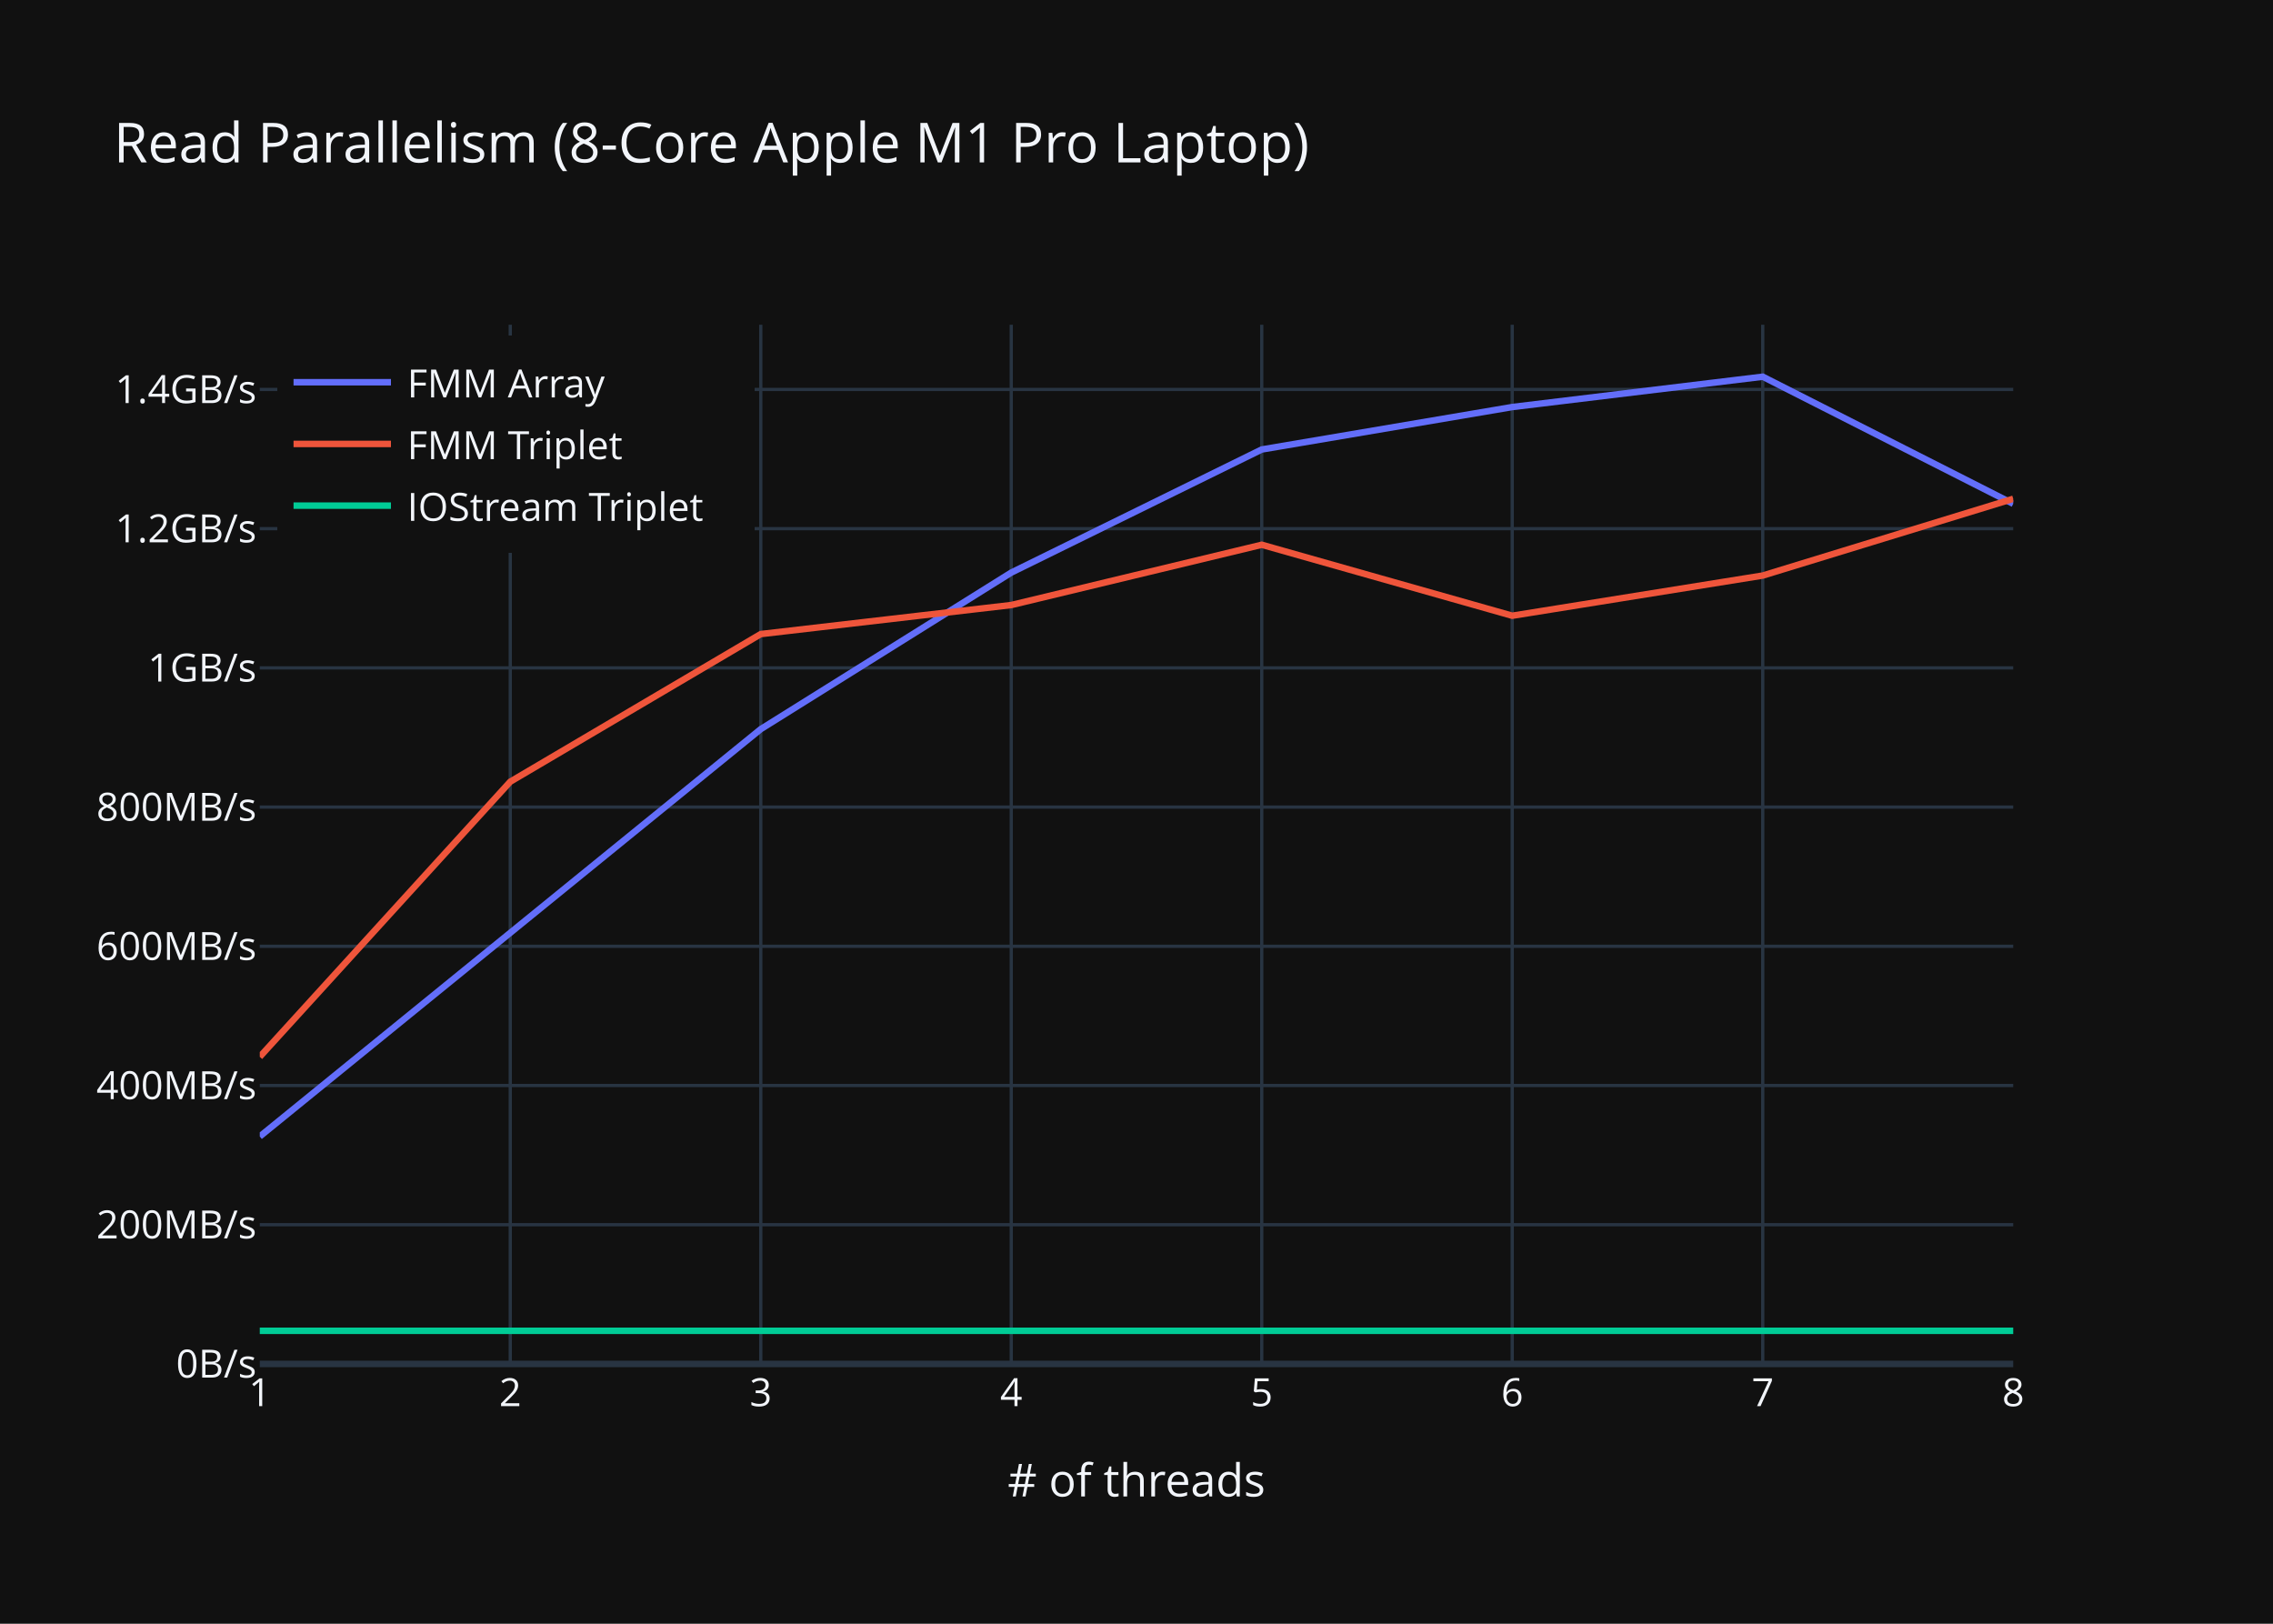
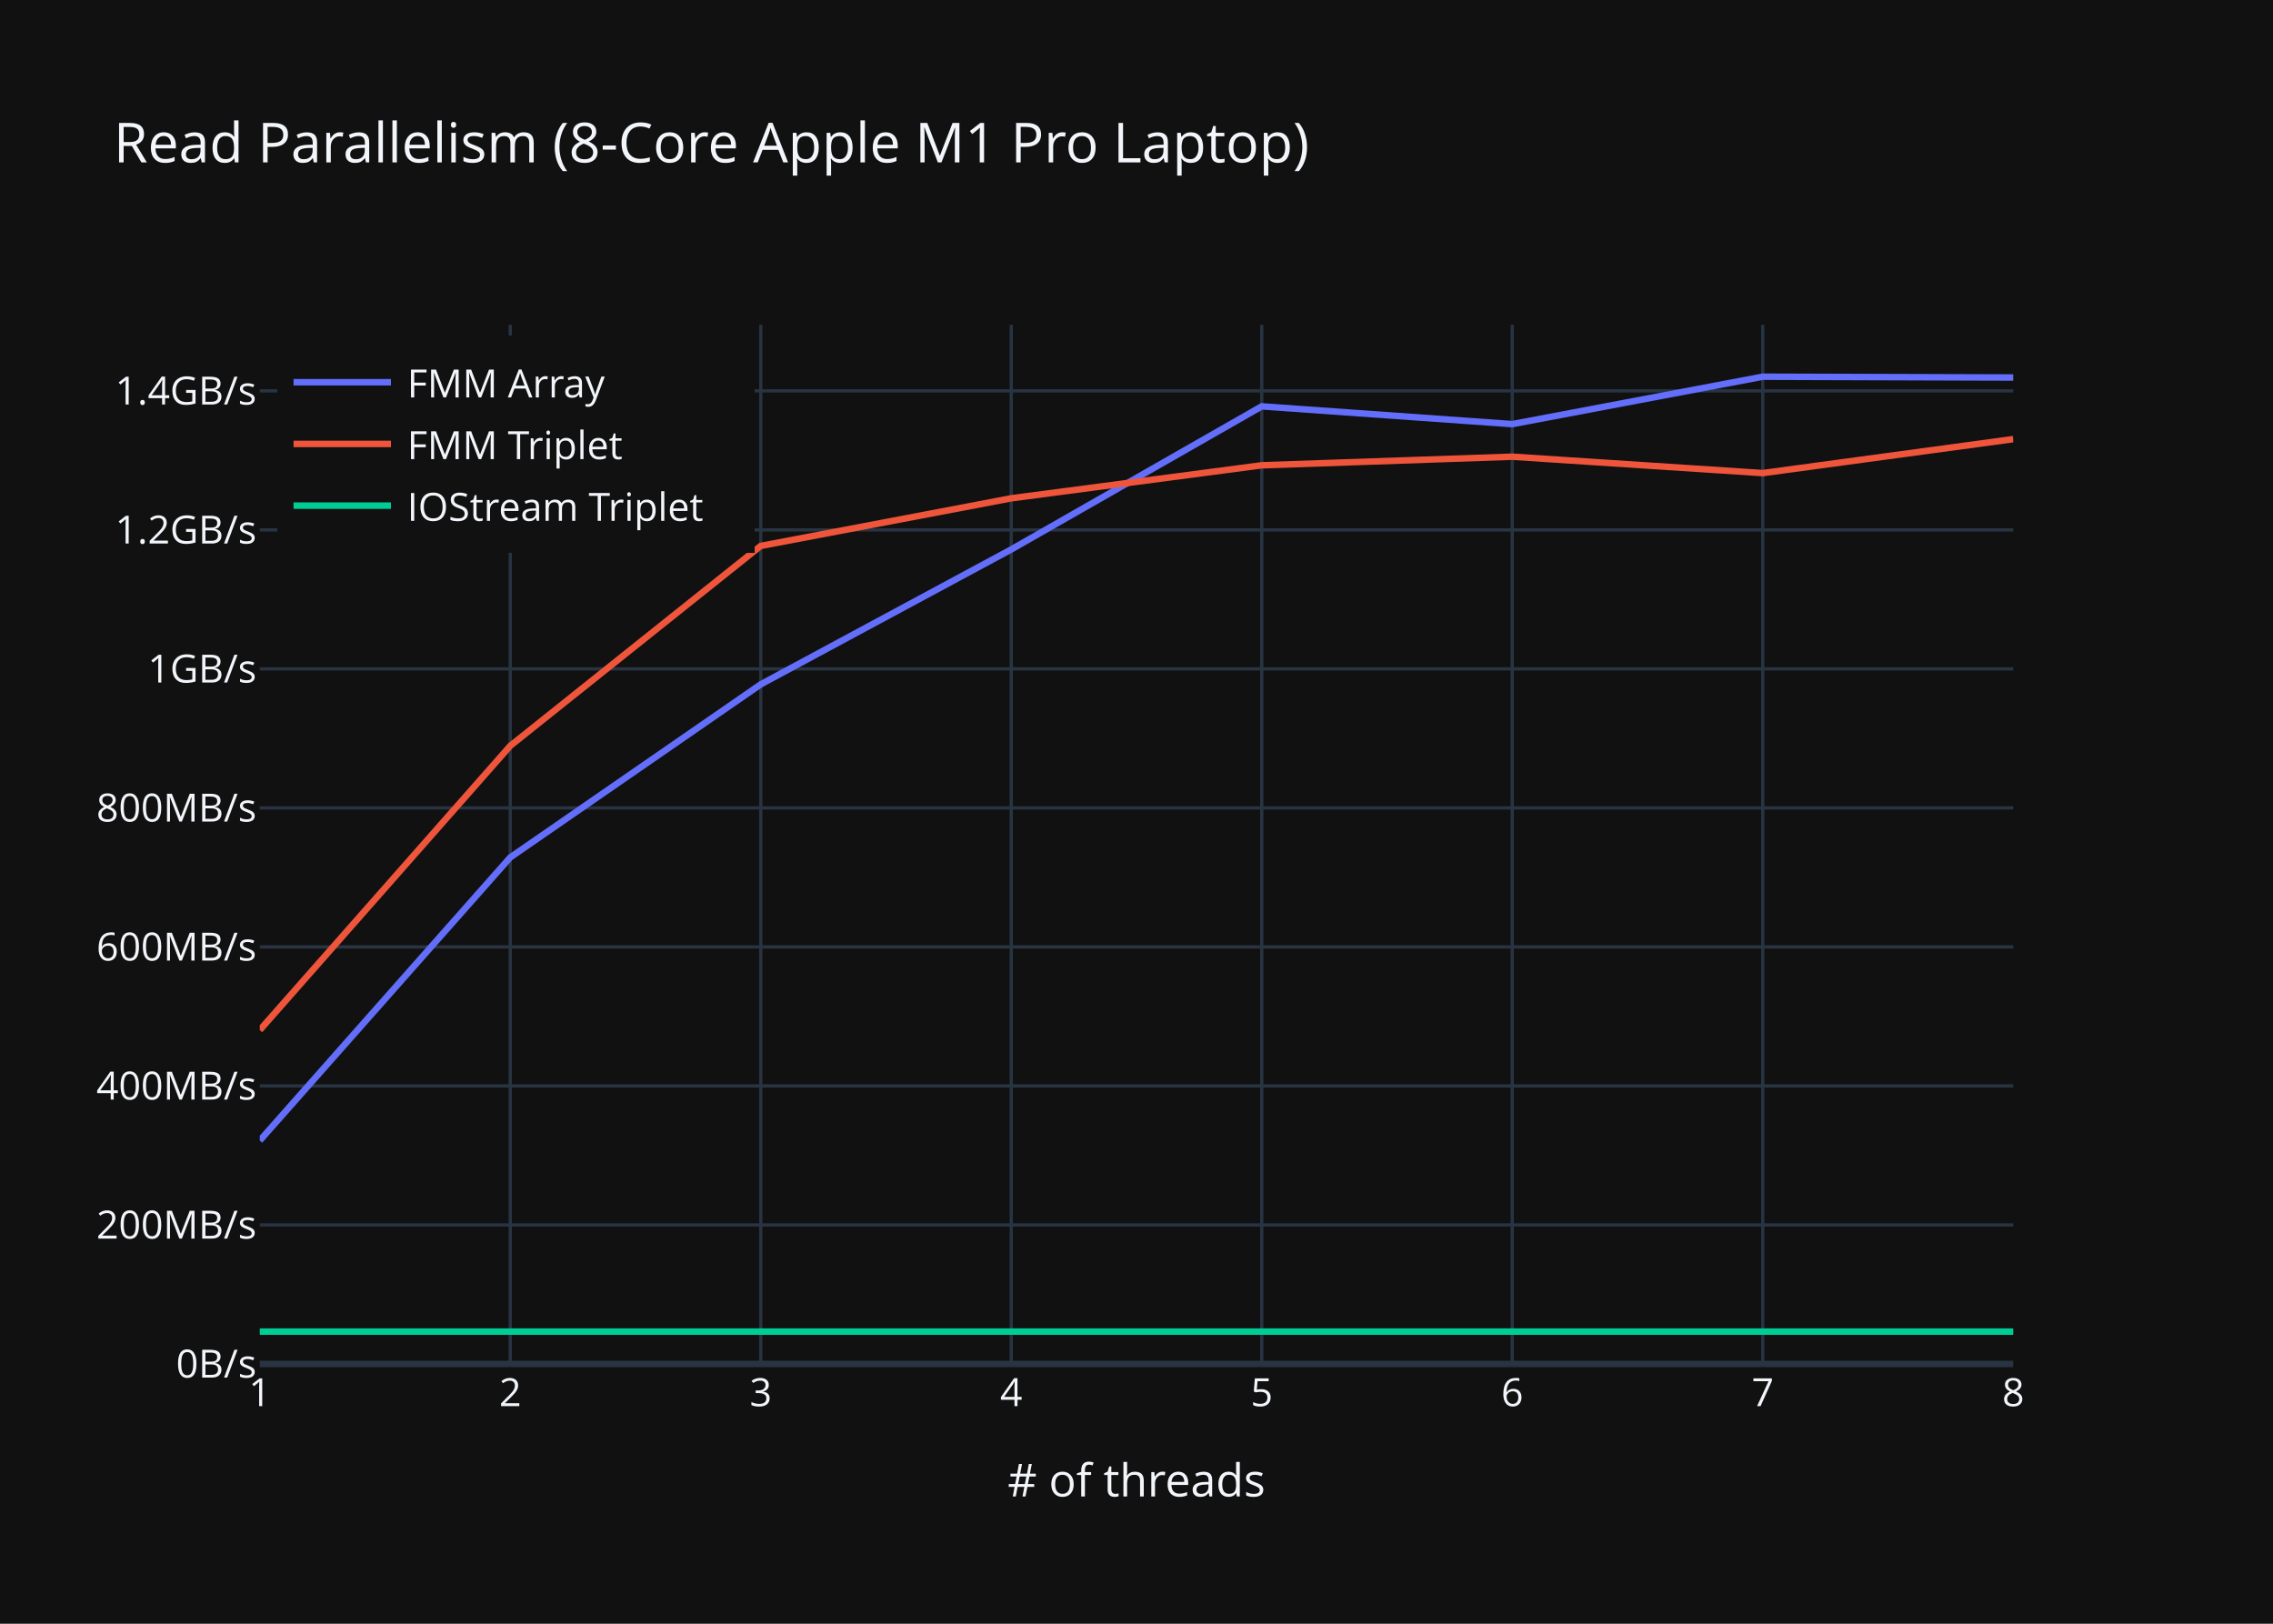
<svg xmlns="http://www.w3.org/2000/svg" class="main-svg" width="700" height="500" style="" viewBox="0 0 700 500">
  <rect x="0" y="0" width="700" height="500" style="fill: rgb(17, 17, 17); fill-opacity: 1;" />
-   <defs id="defs-7efe14">
+   <defs id="defs-cbd27d">
    <g class="clips">
-       <clipPath id="clip7efe14xyplot" class="plotclip">
+       <clipPath id="clipcbd27dxyplot" class="plotclip">
        <rect width="540" height="320" />
      </clipPath>
-       <clipPath class="axesclip" id="clip7efe14x">
+       <clipPath class="axesclip" id="clipcbd27dx">
        <rect x="80" y="0" width="540" height="500" />
      </clipPath>
-       <clipPath class="axesclip" id="clip7efe14y">
+       <clipPath class="axesclip" id="clipcbd27dy">
        <rect x="0" y="100" width="700" height="320" />
      </clipPath>
-       <clipPath class="axesclip" id="clip7efe14xy">
+       <clipPath class="axesclip" id="clipcbd27dxy">
        <rect x="80" y="100" width="540" height="320" />
      </clipPath>
    </g>
    <g class="gradients" />
    <g class="patterns" />
  </defs>
  <g class="bglayer" />
  <g class="layer-below">
    <g class="imagelayer" />
    <g class="shapelayer" />
  </g>
  <g class="cartesianlayer">
    <g class="subplot xy">
      <g class="layer-subplot">
        <g class="shapelayer" />
        <g class="imagelayer" />
      </g>
      <g class="minor-gridlayer">
        <g class="x" />
        <g class="y" />
      </g>
      <g class="gridlayer">
        <g class="x">
          <path class="xgrid crisp" transform="translate(157.14,0)" d="M0,100v320" style="stroke: rgb(40, 52, 66); stroke-opacity: 1; stroke-width: 1px;" />
          <path class="xgrid crisp" transform="translate(234.29,0)" d="M0,100v320" style="stroke: rgb(40, 52, 66); stroke-opacity: 1; stroke-width: 1px;" />
          <path class="xgrid crisp" transform="translate(311.43,0)" d="M0,100v320" style="stroke: rgb(40, 52, 66); stroke-opacity: 1; stroke-width: 1px;" />
          <path class="xgrid crisp" transform="translate(388.57,0)" d="M0,100v320" style="stroke: rgb(40, 52, 66); stroke-opacity: 1; stroke-width: 1px;" />
          <path class="xgrid crisp" transform="translate(465.71,0)" d="M0,100v320" style="stroke: rgb(40, 52, 66); stroke-opacity: 1; stroke-width: 1px;" />
          <path class="xgrid crisp" transform="translate(542.86,0)" d="M0,100v320" style="stroke: rgb(40, 52, 66); stroke-opacity: 1; stroke-width: 1px;" />
        </g>
        <g class="y">
-           <path class="ygrid crisp" transform="translate(0,377.13)" d="M80,0h540" style="stroke: rgb(40, 52, 66); stroke-opacity: 1; stroke-width: 1px;" />
-           <path class="ygrid crisp" transform="translate(0,334.26)" d="M80,0h540" style="stroke: rgb(40, 52, 66); stroke-opacity: 1; stroke-width: 1px;" />
-           <path class="ygrid crisp" transform="translate(0,291.39)" d="M80,0h540" style="stroke: rgb(40, 52, 66); stroke-opacity: 1; stroke-width: 1px;" />
-           <path class="ygrid crisp" transform="translate(0,248.52)" d="M80,0h540" style="stroke: rgb(40, 52, 66); stroke-opacity: 1; stroke-width: 1px;" />
-           <path class="ygrid crisp" transform="translate(0,205.66)" d="M80,0h540" style="stroke: rgb(40, 52, 66); stroke-opacity: 1; stroke-width: 1px;" />
-           <path class="ygrid crisp" transform="translate(0,162.79)" d="M80,0h540" style="stroke: rgb(40, 52, 66); stroke-opacity: 1; stroke-width: 1px;" />
-           <path class="ygrid crisp" transform="translate(0,119.92)" d="M80,0h540" style="stroke: rgb(40, 52, 66); stroke-opacity: 1; stroke-width: 1px;" />
+           <path class="ygrid crisp" transform="translate(0,377.19)" d="M80,0h540" style="stroke: rgb(40, 52, 66); stroke-opacity: 1; stroke-width: 1px;" />
+           <path class="ygrid crisp" transform="translate(0,334.39)" d="M80,0h540" style="stroke: rgb(40, 52, 66); stroke-opacity: 1; stroke-width: 1px;" />
+           <path class="ygrid crisp" transform="translate(0,291.58)" d="M80,0h540" style="stroke: rgb(40, 52, 66); stroke-opacity: 1; stroke-width: 1px;" />
+           <path class="ygrid crisp" transform="translate(0,248.78)" d="M80,0h540" style="stroke: rgb(40, 52, 66); stroke-opacity: 1; stroke-width: 1px;" />
+           <path class="ygrid crisp" transform="translate(0,205.97)" d="M80,0h540" style="stroke: rgb(40, 52, 66); stroke-opacity: 1; stroke-width: 1px;" />
+           <path class="ygrid crisp" transform="translate(0,163.17)" d="M80,0h540" style="stroke: rgb(40, 52, 66); stroke-opacity: 1; stroke-width: 1px;" />
+           <path class="ygrid crisp" transform="translate(0,120.36)" d="M80,0h540" style="stroke: rgb(40, 52, 66); stroke-opacity: 1; stroke-width: 1px;" />
        </g>
      </g>
      <g class="zerolinelayer">
        <path class="yzl zl crisp" transform="translate(0,420)" d="M80,0h540" style="stroke: rgb(40, 52, 66); stroke-opacity: 1; stroke-width: 2px;" />
      </g>
      <path class="xlines-below" />
      <path class="ylines-below" />
      <g class="overlines-below" />
      <g class="xaxislayer-below" />
      <g class="yaxislayer-below" />
      <g class="overaxes-below" />
-       <g class="plot" transform="translate(80,100)" clip-path="url(#clip7efe14xyplot)">
+       <g class="plot" transform="translate(80,100)" clip-path="url(#clipcbd27dxyplot)">
        <g class="scatterlayer mlayer">
-           <g class="trace scatter trace9a7d8b" style="stroke-miterlimit: 2; opacity: 1;">
+           <g class="trace scatter trace4e9c6f" style="stroke-miterlimit: 2; opacity: 1;">
            <g class="fills" />
            <g class="errorbars" />
            <g class="lines">
-               <path class="js-line" d="M0,249.96L154.29,124.52L231.43,76.32L308.57,38.41L385.71,25.34L462.86,16L540,55.14" style="vector-effect: non-scaling-stroke; fill: none; stroke: rgb(99, 110, 250); stroke-opacity: 1; stroke-width: 2px; opacity: 1;" />
+               <path class="js-line" d="M0,251.22L77.14,164.02L154.29,110.73L231.43,69.19L308.57,25.13L385.71,30.6L462.86,16L540,16.25" style="vector-effect: non-scaling-stroke; fill: none; stroke: rgb(99, 110, 250); stroke-opacity: 1; stroke-width: 2px; opacity: 1;" />
            </g>
            <g class="points" />
            <g class="text" />
          </g>
-           <g class="trace scatter trace7d6bb8" style="stroke-miterlimit: 2; opacity: 1;">
+           <g class="trace scatter tracea84859" style="stroke-miterlimit: 2; opacity: 1;">
            <g class="fills" />
            <g class="errorbars" />
            <g class="lines">
-               <path class="js-line" d="M0,225.43L77.14,140.71L154.29,95.25L231.43,86.31L308.57,67.75L385.71,89.6L462.86,77.23L540,53.59" style="vector-effect: non-scaling-stroke; fill: none; stroke: rgb(239, 85, 59); stroke-opacity: 1; stroke-width: 2px; opacity: 1;" />
+               <path class="js-line" d="M0,217.2L77.14,129.67L154.29,68.1L231.43,53.44L308.57,43.28L385.71,40.63L462.86,45.68L540,35.22" style="vector-effect: non-scaling-stroke; fill: none; stroke: rgb(239, 85, 59); stroke-opacity: 1; stroke-width: 2px; opacity: 1;" />
            </g>
            <g class="points" />
            <g class="text" />
          </g>
-           <g class="trace scatter traceb29e7e" style="stroke-miterlimit: 2; opacity: 1;">
+           <g class="trace scatter traceb8886c" style="stroke-miterlimit: 2; opacity: 1;">
            <g class="fills" />
            <g class="errorbars" />
            <g class="lines">
-               <path class="js-line" d="M0,309.8L540,309.8" style="vector-effect: non-scaling-stroke; fill: none; stroke: rgb(0, 204, 150); stroke-opacity: 1; stroke-width: 2px; opacity: 1;" />
+               <path class="js-line" d="M0,310.04L540,310.04" style="vector-effect: non-scaling-stroke; fill: none; stroke: rgb(0, 204, 150); stroke-opacity: 1; stroke-width: 2px; opacity: 1;" />
            </g>
            <g class="points" />
            <g class="text" />
          </g>
        </g>
      </g>
      <g class="overplot" />
      <path class="xlines-above crisp" d="M0,0" style="fill: none;" />
      <path class="ylines-above crisp" d="M0,0" style="fill: none;" />
      <g class="overlines-above" />
      <g class="xaxislayer-above">
        <g class="xtick">
          <text text-anchor="middle" x="0" y="433" transform="translate(80,0)" style="font-family: 'Open Sans', verdana, arial, sans-serif; font-size: 12px; fill: rgb(242, 245, 250); fill-opacity: 1; white-space: pre; opacity: 1;">1</text>
        </g>
        <g class="xtick">
          <text text-anchor="middle" x="0" y="433" style="font-family: 'Open Sans', verdana, arial, sans-serif; font-size: 12px; fill: rgb(242, 245, 250); fill-opacity: 1; white-space: pre; opacity: 1;" transform="translate(157.14,0)">2</text>
        </g>
        <g class="xtick">
          <text text-anchor="middle" x="0" y="433" style="font-family: 'Open Sans', verdana, arial, sans-serif; font-size: 12px; fill: rgb(242, 245, 250); fill-opacity: 1; white-space: pre; opacity: 1;" transform="translate(234.29,0)">3</text>
        </g>
        <g class="xtick">
          <text text-anchor="middle" x="0" y="433" style="font-family: 'Open Sans', verdana, arial, sans-serif; font-size: 12px; fill: rgb(242, 245, 250); fill-opacity: 1; white-space: pre; opacity: 1;" transform="translate(311.43,0)">4</text>
        </g>
        <g class="xtick">
          <text text-anchor="middle" x="0" y="433" style="font-family: 'Open Sans', verdana, arial, sans-serif; font-size: 12px; fill: rgb(242, 245, 250); fill-opacity: 1; white-space: pre; opacity: 1;" transform="translate(388.57,0)">5</text>
        </g>
        <g class="xtick">
          <text text-anchor="middle" x="0" y="433" style="font-family: 'Open Sans', verdana, arial, sans-serif; font-size: 12px; fill: rgb(242, 245, 250); fill-opacity: 1; white-space: pre; opacity: 1;" transform="translate(465.71,0)">6</text>
        </g>
        <g class="xtick">
          <text text-anchor="middle" x="0" y="433" style="font-family: 'Open Sans', verdana, arial, sans-serif; font-size: 12px; fill: rgb(242, 245, 250); fill-opacity: 1; white-space: pre; opacity: 1;" transform="translate(542.86,0)">7</text>
        </g>
        <g class="xtick">
          <text text-anchor="middle" x="0" y="433" style="font-family: 'Open Sans', verdana, arial, sans-serif; font-size: 12px; fill: rgb(242, 245, 250); fill-opacity: 1; white-space: pre; opacity: 1;" transform="translate(620,0)">8</text>
        </g>
      </g>
      <g class="yaxislayer-above">
        <g class="ytick">
          <text text-anchor="end" x="79" y="4.2" transform="translate(0,420)" style="font-family: 'Open Sans', verdana, arial, sans-serif; font-size: 12px; fill: rgb(242, 245, 250); fill-opacity: 1; white-space: pre; opacity: 1;">0B/s</text>
        </g>
        <g class="ytick">
-           <text text-anchor="end" x="79" y="4.2" style="font-family: 'Open Sans', verdana, arial, sans-serif; font-size: 12px; fill: rgb(242, 245, 250); fill-opacity: 1; white-space: pre; opacity: 1;" transform="translate(0,377.13)">200MB/s</text>
-         </g>
-         <g class="ytick">
-           <text text-anchor="end" x="79" y="4.2" style="font-family: 'Open Sans', verdana, arial, sans-serif; font-size: 12px; fill: rgb(242, 245, 250); fill-opacity: 1; white-space: pre; opacity: 1;" transform="translate(0,334.26)">400MB/s</text>
-         </g>
-         <g class="ytick">
-           <text text-anchor="end" x="79" y="4.2" style="font-family: 'Open Sans', verdana, arial, sans-serif; font-size: 12px; fill: rgb(242, 245, 250); fill-opacity: 1; white-space: pre; opacity: 1;" transform="translate(0,291.39)">600MB/s</text>
-         </g>
-         <g class="ytick">
-           <text text-anchor="end" x="79" y="4.2" style="font-family: 'Open Sans', verdana, arial, sans-serif; font-size: 12px; fill: rgb(242, 245, 250); fill-opacity: 1; white-space: pre; opacity: 1;" transform="translate(0,248.52)">800MB/s</text>
-         </g>
-         <g class="ytick">
-           <text text-anchor="end" x="79" y="4.2" style="font-family: 'Open Sans', verdana, arial, sans-serif; font-size: 12px; fill: rgb(242, 245, 250); fill-opacity: 1; white-space: pre; opacity: 1;" transform="translate(0,205.66)">1GB/s</text>
-         </g>
-         <g class="ytick">
-           <text text-anchor="end" x="79" y="4.2" style="font-family: 'Open Sans', verdana, arial, sans-serif; font-size: 12px; fill: rgb(242, 245, 250); fill-opacity: 1; white-space: pre; opacity: 1;" transform="translate(0,162.79)">1.2GB/s</text>
-         </g>
-         <g class="ytick">
-           <text text-anchor="end" x="79" y="4.2" style="font-family: 'Open Sans', verdana, arial, sans-serif; font-size: 12px; fill: rgb(242, 245, 250); fill-opacity: 1; white-space: pre; opacity: 1;" transform="translate(0,119.92)">1.4GB/s</text>
+           <text text-anchor="end" x="79" y="4.2" style="font-family: 'Open Sans', verdana, arial, sans-serif; font-size: 12px; fill: rgb(242, 245, 250); fill-opacity: 1; white-space: pre; opacity: 1;" transform="translate(0,377.19)">200MB/s</text>
+         </g>
+         <g class="ytick">
+           <text text-anchor="end" x="79" y="4.2" style="font-family: 'Open Sans', verdana, arial, sans-serif; font-size: 12px; fill: rgb(242, 245, 250); fill-opacity: 1; white-space: pre; opacity: 1;" transform="translate(0,334.39)">400MB/s</text>
+         </g>
+         <g class="ytick">
+           <text text-anchor="end" x="79" y="4.2" style="font-family: 'Open Sans', verdana, arial, sans-serif; font-size: 12px; fill: rgb(242, 245, 250); fill-opacity: 1; white-space: pre; opacity: 1;" transform="translate(0,291.58)">600MB/s</text>
+         </g>
+         <g class="ytick">
+           <text text-anchor="end" x="79" y="4.2" style="font-family: 'Open Sans', verdana, arial, sans-serif; font-size: 12px; fill: rgb(242, 245, 250); fill-opacity: 1; white-space: pre; opacity: 1;" transform="translate(0,248.78)">800MB/s</text>
+         </g>
+         <g class="ytick">
+           <text text-anchor="end" x="79" y="4.2" style="font-family: 'Open Sans', verdana, arial, sans-serif; font-size: 12px; fill: rgb(242, 245, 250); fill-opacity: 1; white-space: pre; opacity: 1;" transform="translate(0,205.97)">1GB/s</text>
+         </g>
+         <g class="ytick">
+           <text text-anchor="end" x="79" y="4.2" style="font-family: 'Open Sans', verdana, arial, sans-serif; font-size: 12px; fill: rgb(242, 245, 250); fill-opacity: 1; white-space: pre; opacity: 1;" transform="translate(0,163.17)">1.2GB/s</text>
+         </g>
+         <g class="ytick">
+           <text text-anchor="end" x="79" y="4.2" style="font-family: 'Open Sans', verdana, arial, sans-serif; font-size: 12px; fill: rgb(242, 245, 250); fill-opacity: 1; white-space: pre; opacity: 1;" transform="translate(0,120.36)">1.4GB/s</text>
        </g>
      </g>
      <g class="overaxes-above" />
    </g>
  </g>
  <g class="polarlayer" />
  <g class="smithlayer" />
  <g class="ternarylayer" />
  <g class="geolayer" />
  <g class="funnelarealayer" />
  <g class="pielayer" />
  <g class="iciclelayer" />
  <g class="treemaplayer" />
  <g class="sunburstlayer" />
  <g class="glimages" />
-   <defs id="topdefs-7efe14">
+   <defs id="topdefs-cbd27d">
    <g class="clips" />
-     <clipPath id="legend7efe14">
+     <clipPath id="legendcbd27d">
      <rect width="147" height="67" x="0" y="0" />
    </clipPath>
  </defs>
  <g class="layer-above">
    <g class="imagelayer" />
    <g class="shapelayer" />
  </g>
  <g class="infolayer">
    <g class="legend" pointer-events="all" transform="translate(85.4,103.2)">
      <rect class="bg" shape-rendering="crispEdges" width="147" height="67" x="0" y="0" style="stroke: rgb(68, 68, 68); stroke-opacity: 1; fill: rgb(17, 17, 17); fill-opacity: 1; stroke-width: 0px;" />
-       <g class="scrollbox" transform="" clip-path="url(#legend7efe14)">
+       <g class="scrollbox" transform="" clip-path="url(#legendcbd27d)">
        <g class="groups" transform="">
          <g class="traces" transform="translate(0,14.5)" style="opacity: 1;">
            <text class="legendtext" text-anchor="start" x="40" y="4.68" style="font-family: 'Open Sans', verdana, arial, sans-serif; font-size: 12px; fill: rgb(242, 245, 250); fill-opacity: 1; white-space: pre;">FMM Array</text>
            <g class="layers" style="opacity: 1;">
              <g class="legendfill" />
              <g class="legendlines">
                <path class="js-line" d="M5,0h30" style="fill: none; stroke: rgb(99, 110, 250); stroke-opacity: 1; stroke-width: 2px;" />
              </g>
              <g class="legendsymbols">
                <g class="legendpoints" />
              </g>
            </g>
            <rect class="legendtoggle" x="0" y="-9.5" width="141.25" height="19" style="fill: rgb(0, 0, 0); fill-opacity: 0;" />
          </g>
        </g>
        <g class="groups" transform="">
          <g class="traces" transform="translate(0,33.5)" style="opacity: 1;">
            <text class="legendtext" text-anchor="start" x="40" y="4.68" style="font-family: 'Open Sans', verdana, arial, sans-serif; font-size: 12px; fill: rgb(242, 245, 250); fill-opacity: 1; white-space: pre;">FMM Triplet</text>
            <g class="layers" style="opacity: 1;">
              <g class="legendfill" />
              <g class="legendlines">
                <path class="js-line" d="M5,0h30" style="fill: none; stroke: rgb(239, 85, 59); stroke-opacity: 1; stroke-width: 2px;" />
              </g>
              <g class="legendsymbols">
                <g class="legendpoints" />
              </g>
            </g>
            <rect class="legendtoggle" x="0" y="-9.5" width="141.25" height="19" style="fill: rgb(0, 0, 0); fill-opacity: 0;" />
          </g>
        </g>
        <g class="groups" transform="">
          <g class="traces" transform="translate(0,52.5)" style="opacity: 1;">
            <text class="legendtext" text-anchor="start" x="40" y="4.68" style="font-family: 'Open Sans', verdana, arial, sans-serif; font-size: 12px; fill: rgb(242, 245, 250); fill-opacity: 1; white-space: pre;">IOStream Triplet</text>
            <g class="layers" style="opacity: 1;">
              <g class="legendfill" />
              <g class="legendlines">
                <path class="js-line" d="M5,0h30" style="fill: none; stroke: rgb(0, 204, 150); stroke-opacity: 1; stroke-width: 2px;" />
              </g>
              <g class="legendsymbols">
                <g class="legendpoints" />
              </g>
            </g>
            <rect class="legendtoggle" x="0" y="-9.5" width="141.25" height="19" style="fill: rgb(0, 0, 0); fill-opacity: 0;" />
          </g>
        </g>
      </g>
      <rect class="scrollbar" rx="20" ry="3" width="0" height="0" x="0" y="0" style="fill: rgb(128, 139, 164); fill-opacity: 1;" />
    </g>
    <g class="g-gtitle">
      <text class="gtitle" x="35" y="50" text-anchor="start" dy="0em" style="font-family: 'Open Sans', verdana, arial, sans-serif; font-size: 17px; fill: rgb(242, 245, 250); opacity: 1; font-weight: normal; white-space: pre;">Read Parallelism (8-Core Apple M1 Pro Laptop)</text>
    </g>
    <g class="g-xtitle">
      <text class="xtitle" x="350" y="460.8" text-anchor="middle" style="font-family: 'Open Sans', verdana, arial, sans-serif; font-size: 14px; fill: rgb(242, 245, 250); opacity: 1; font-weight: normal; white-space: pre;"># of threads</text>
    </g>
    <g class="g-ytitle" />
  </g>
</svg>
